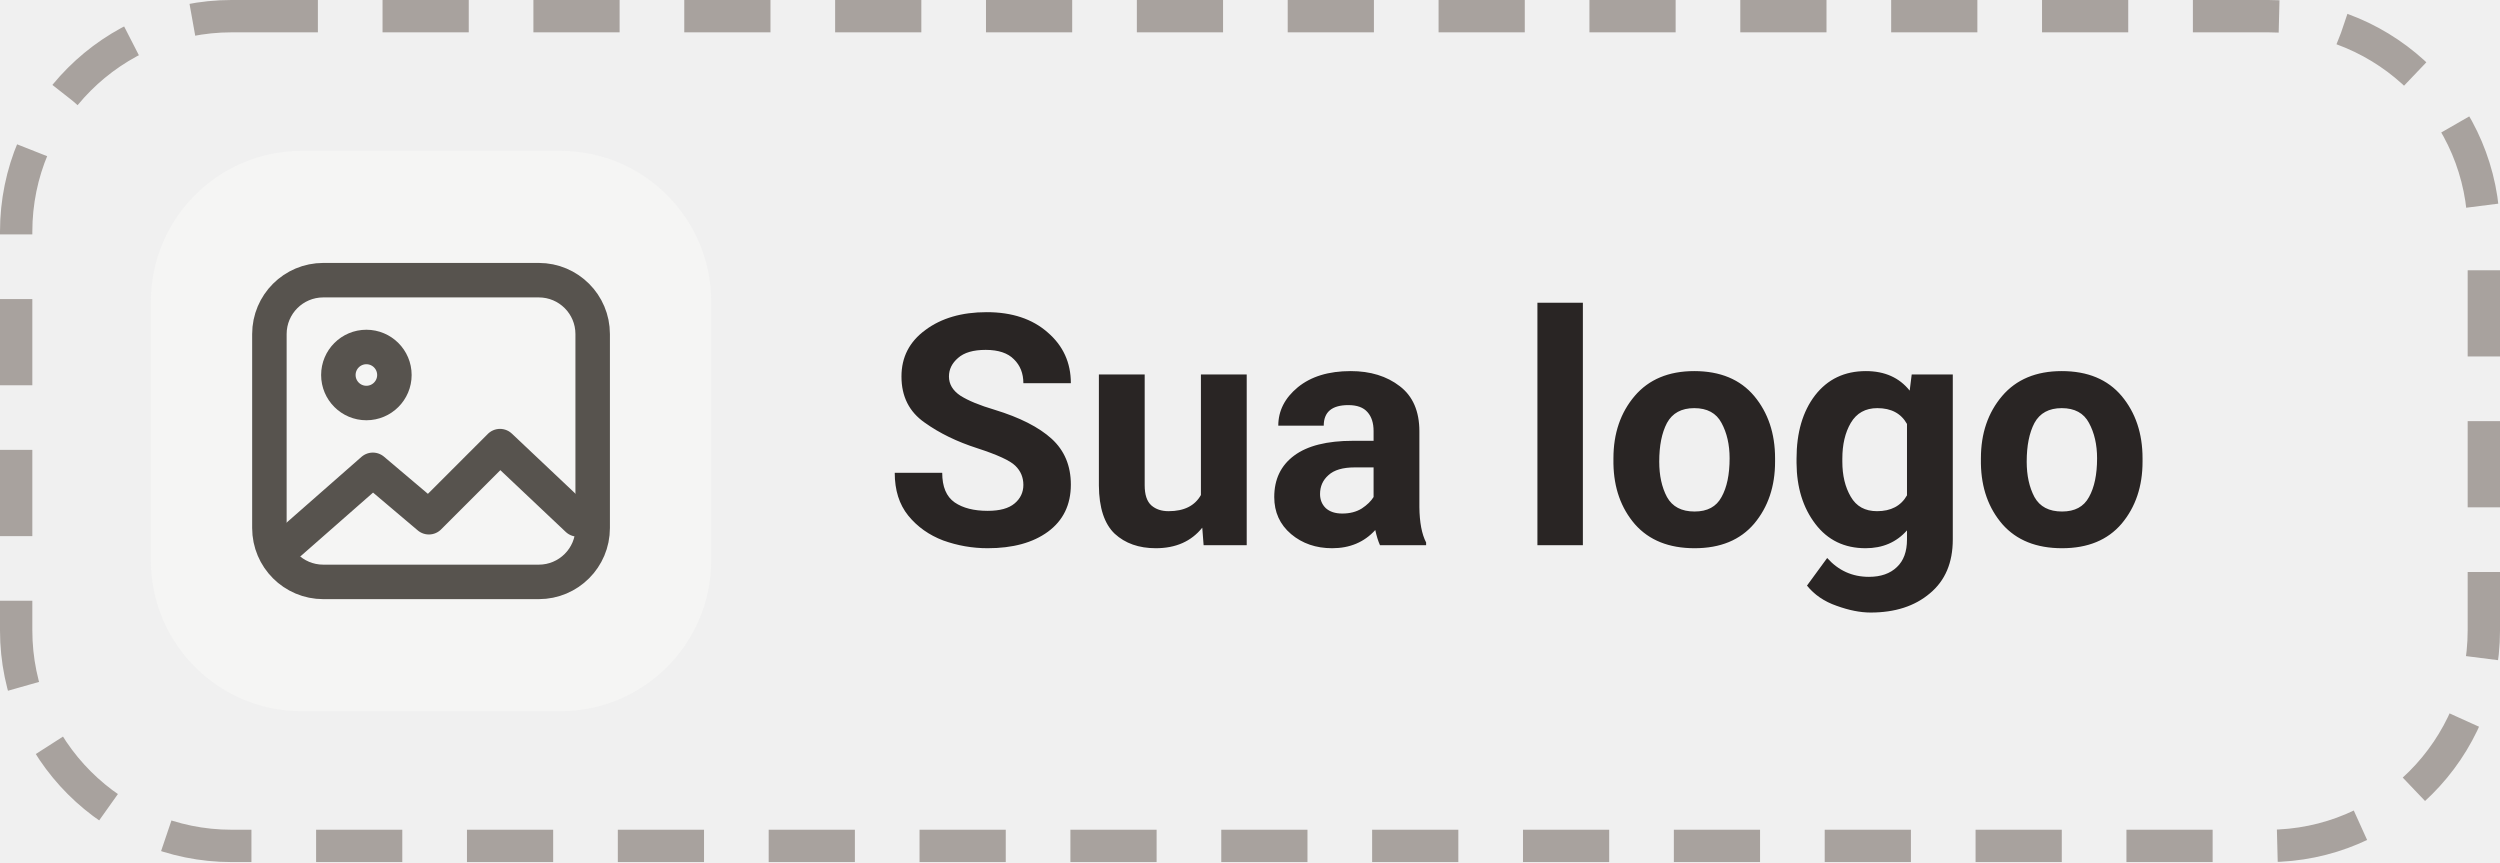
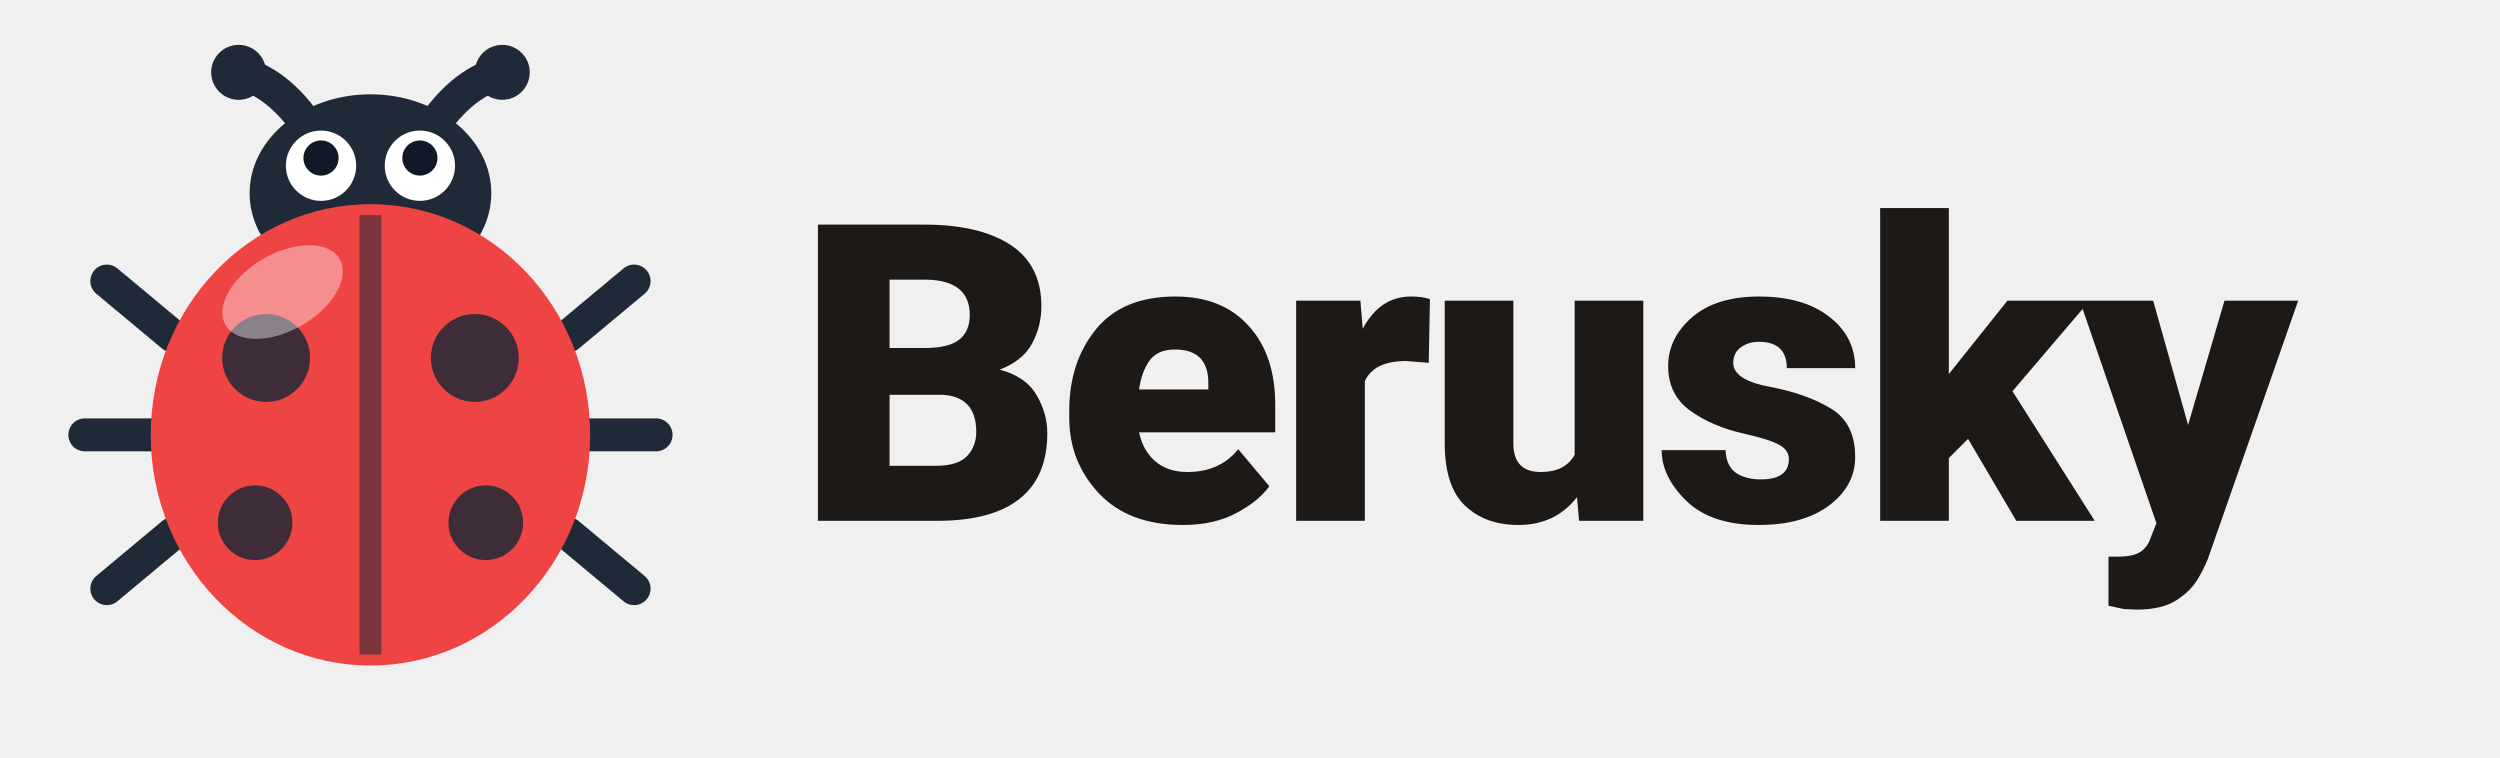
- <svg xmlns="http://www.w3.org/2000/svg" width="116" height="40" viewBox="0 0 116 40" role="img" aria-label="Sua logo">
+ <svg xmlns="http://www.w3.org/2000/svg" width="132" height="40" viewBox="0 0 132 40" role="img" aria-label="Berusky">
  <style>
-     .borda { fill: none; stroke: #a8a29e; stroke-width: 1.5; stroke-dasharray: 4 3; }
-     .fundo { fill: #f5f5f4; }
-     .desenho { fill: none; stroke: #57534e; stroke-width: 1.6; stroke-linecap: round; stroke-linejoin: round; }
-     .texto { fill: #292524; font: 600 15px ui-sans-serif, system-ui, -apple-system, 'Segoe UI', Roboto, 'Helvetica Neue', Arial, sans-serif; }
+     .texto { fill: #1c1917; font: 800 22px ui-rounded, 'SF Pro Rounded', ui-sans-serif, system-ui, -apple-system, 'Segoe UI', Roboto, 'Helvetica Neue', Arial, sans-serif; letter-spacing: -0.4px; }
+     .escuro { fill: #1f2937; }
+     .traco { stroke: #1f2937; }
    @media (prefers-color-scheme: dark) {
-       .borda { stroke: #78716c; }
-       .fundo { fill: #292524; }
-       .desenho { stroke: #d6d3d1; }
-       .texto { fill: #f5f5f4; }
+       .texto { fill: #fafaf9; }
+       .escuro { fill: #e7e5e4; }
+       .traco { stroke: #e7e5e4; }
    }
  </style>
-   <rect class="borda" x="0.75" y="0.75" width="114.5" height="38.5" rx="10" />
-   <rect class="fundo" x="7" y="7" width="26" height="26" rx="7" />
-   <rect class="desenho" x="12.5" y="13" width="15" height="14" rx="2.5" />
-   <circle class="desenho" cx="17" cy="17.4" r="1.3" />
-   <path class="desenho" d="M13.2 25.4l4.1-3.6 2.6 2.2 3.3-3.3 3.6 3.4" />
-   <text class="texto" x="41" y="25.3">Sua logo</text>
+   <g transform="translate(1 1.5) scale(0.58)">
+     <g class="traco" stroke-width="3" stroke-linecap="round" fill="none">
+       <path d="M14 28 8 23M13 37H6M14 46l-6 5M50 28l6-5M51 37h7M50 46l6 5M27 10q-3-5-7-6M37 10q3-5 7-6" />
+     </g>
+     <circle class="escuro" cx="20" cy="4" r="2.5" />
+     <circle class="escuro" cx="44" cy="4" r="2.5" />
+     <ellipse class="escuro" cx="32" cy="15" rx="11" ry="9" />
+     <circle cx="27.5" cy="12.5" r="3.2" fill="#fff" />
+     <circle cx="36.5" cy="12.5" r="3.2" fill="#fff" />
+     <circle cx="27.5" cy="11.8" r="1.6" fill="#111827" />
+     <circle cx="36.5" cy="11.8" r="1.6" fill="#111827" />
+     <ellipse cx="32" cy="37" rx="20" ry="21" fill="#ef4444" />
+     <path d="M32 17v40" stroke="#1f2937" stroke-opacity=".55" stroke-width="2" />
+     <g fill="#1f2937" opacity=".85">
+       <circle cx="22.5" cy="30" r="4" />
+       <circle cx="41.5" cy="30" r="4" />
+       <circle cx="21.5" cy="45" r="3.4" />
+       <circle cx="42.5" cy="45" r="3.4" />
+     </g>
+     <ellipse cx="24" cy="24" rx="6" ry="3.5" fill="#fff" opacity=".4" transform="rotate(-30 24 24)" />
+   </g>
+   <text class="texto" x="42" y="27.5">Berusky</text>
</svg>
